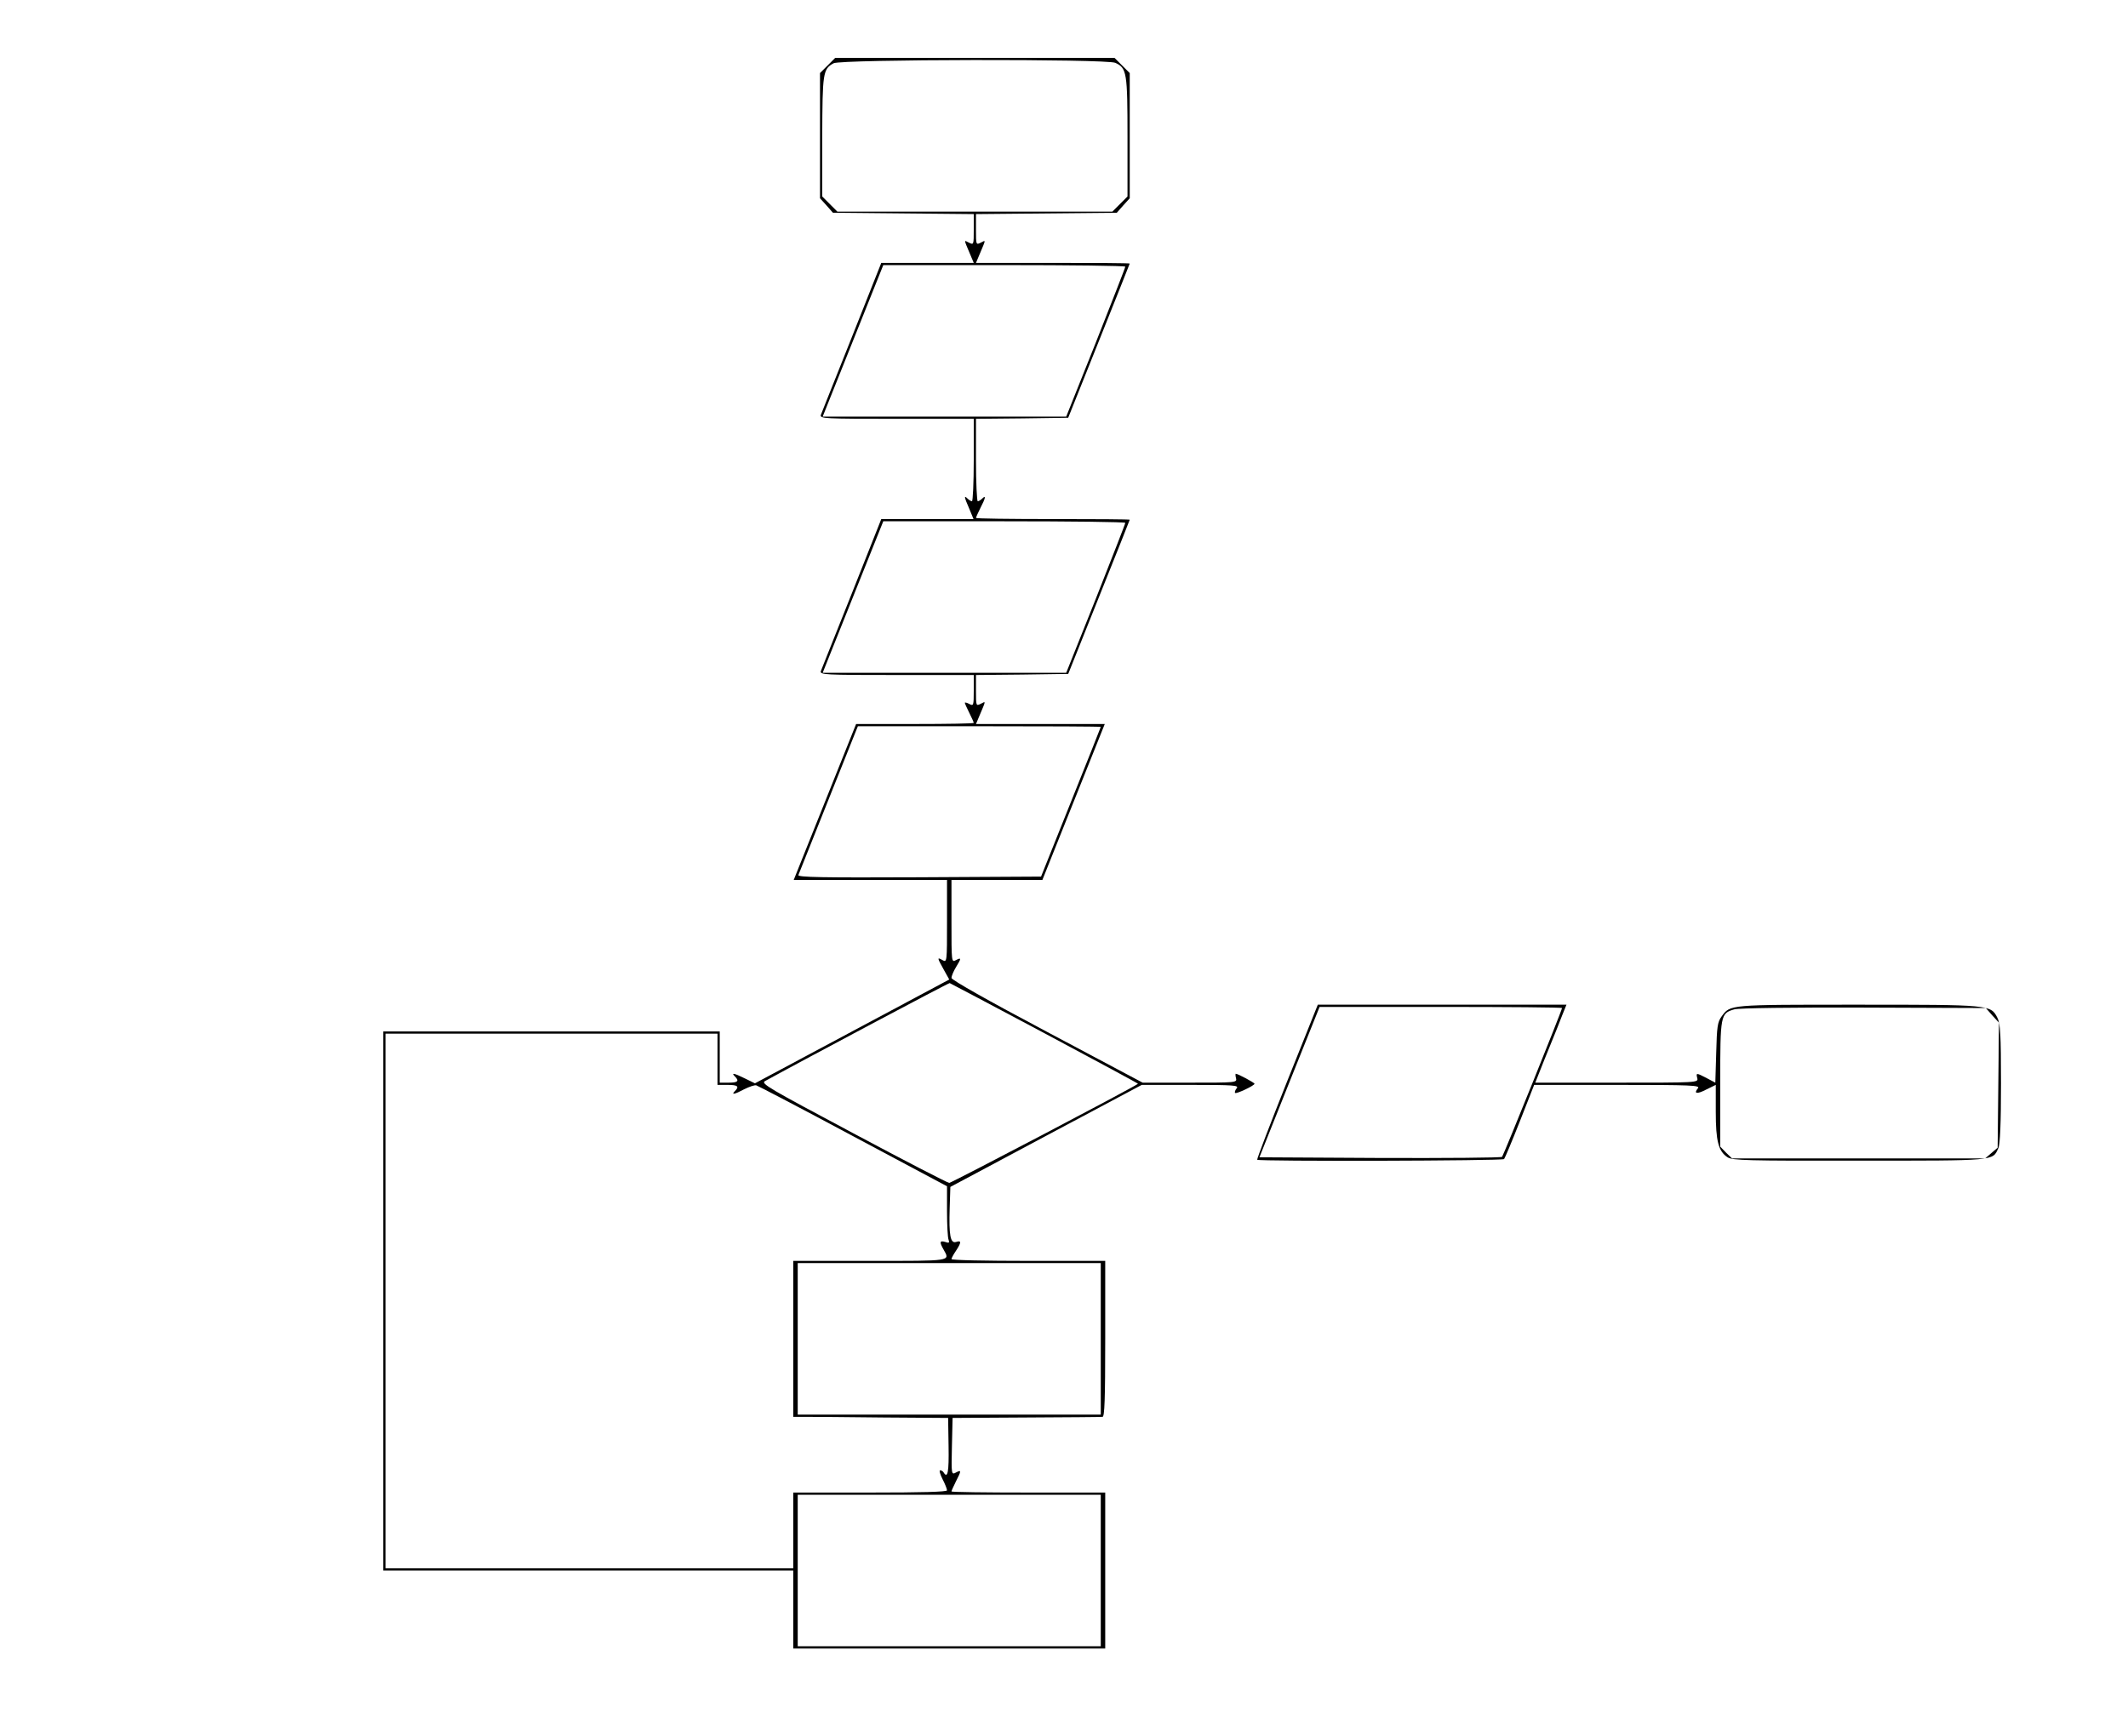
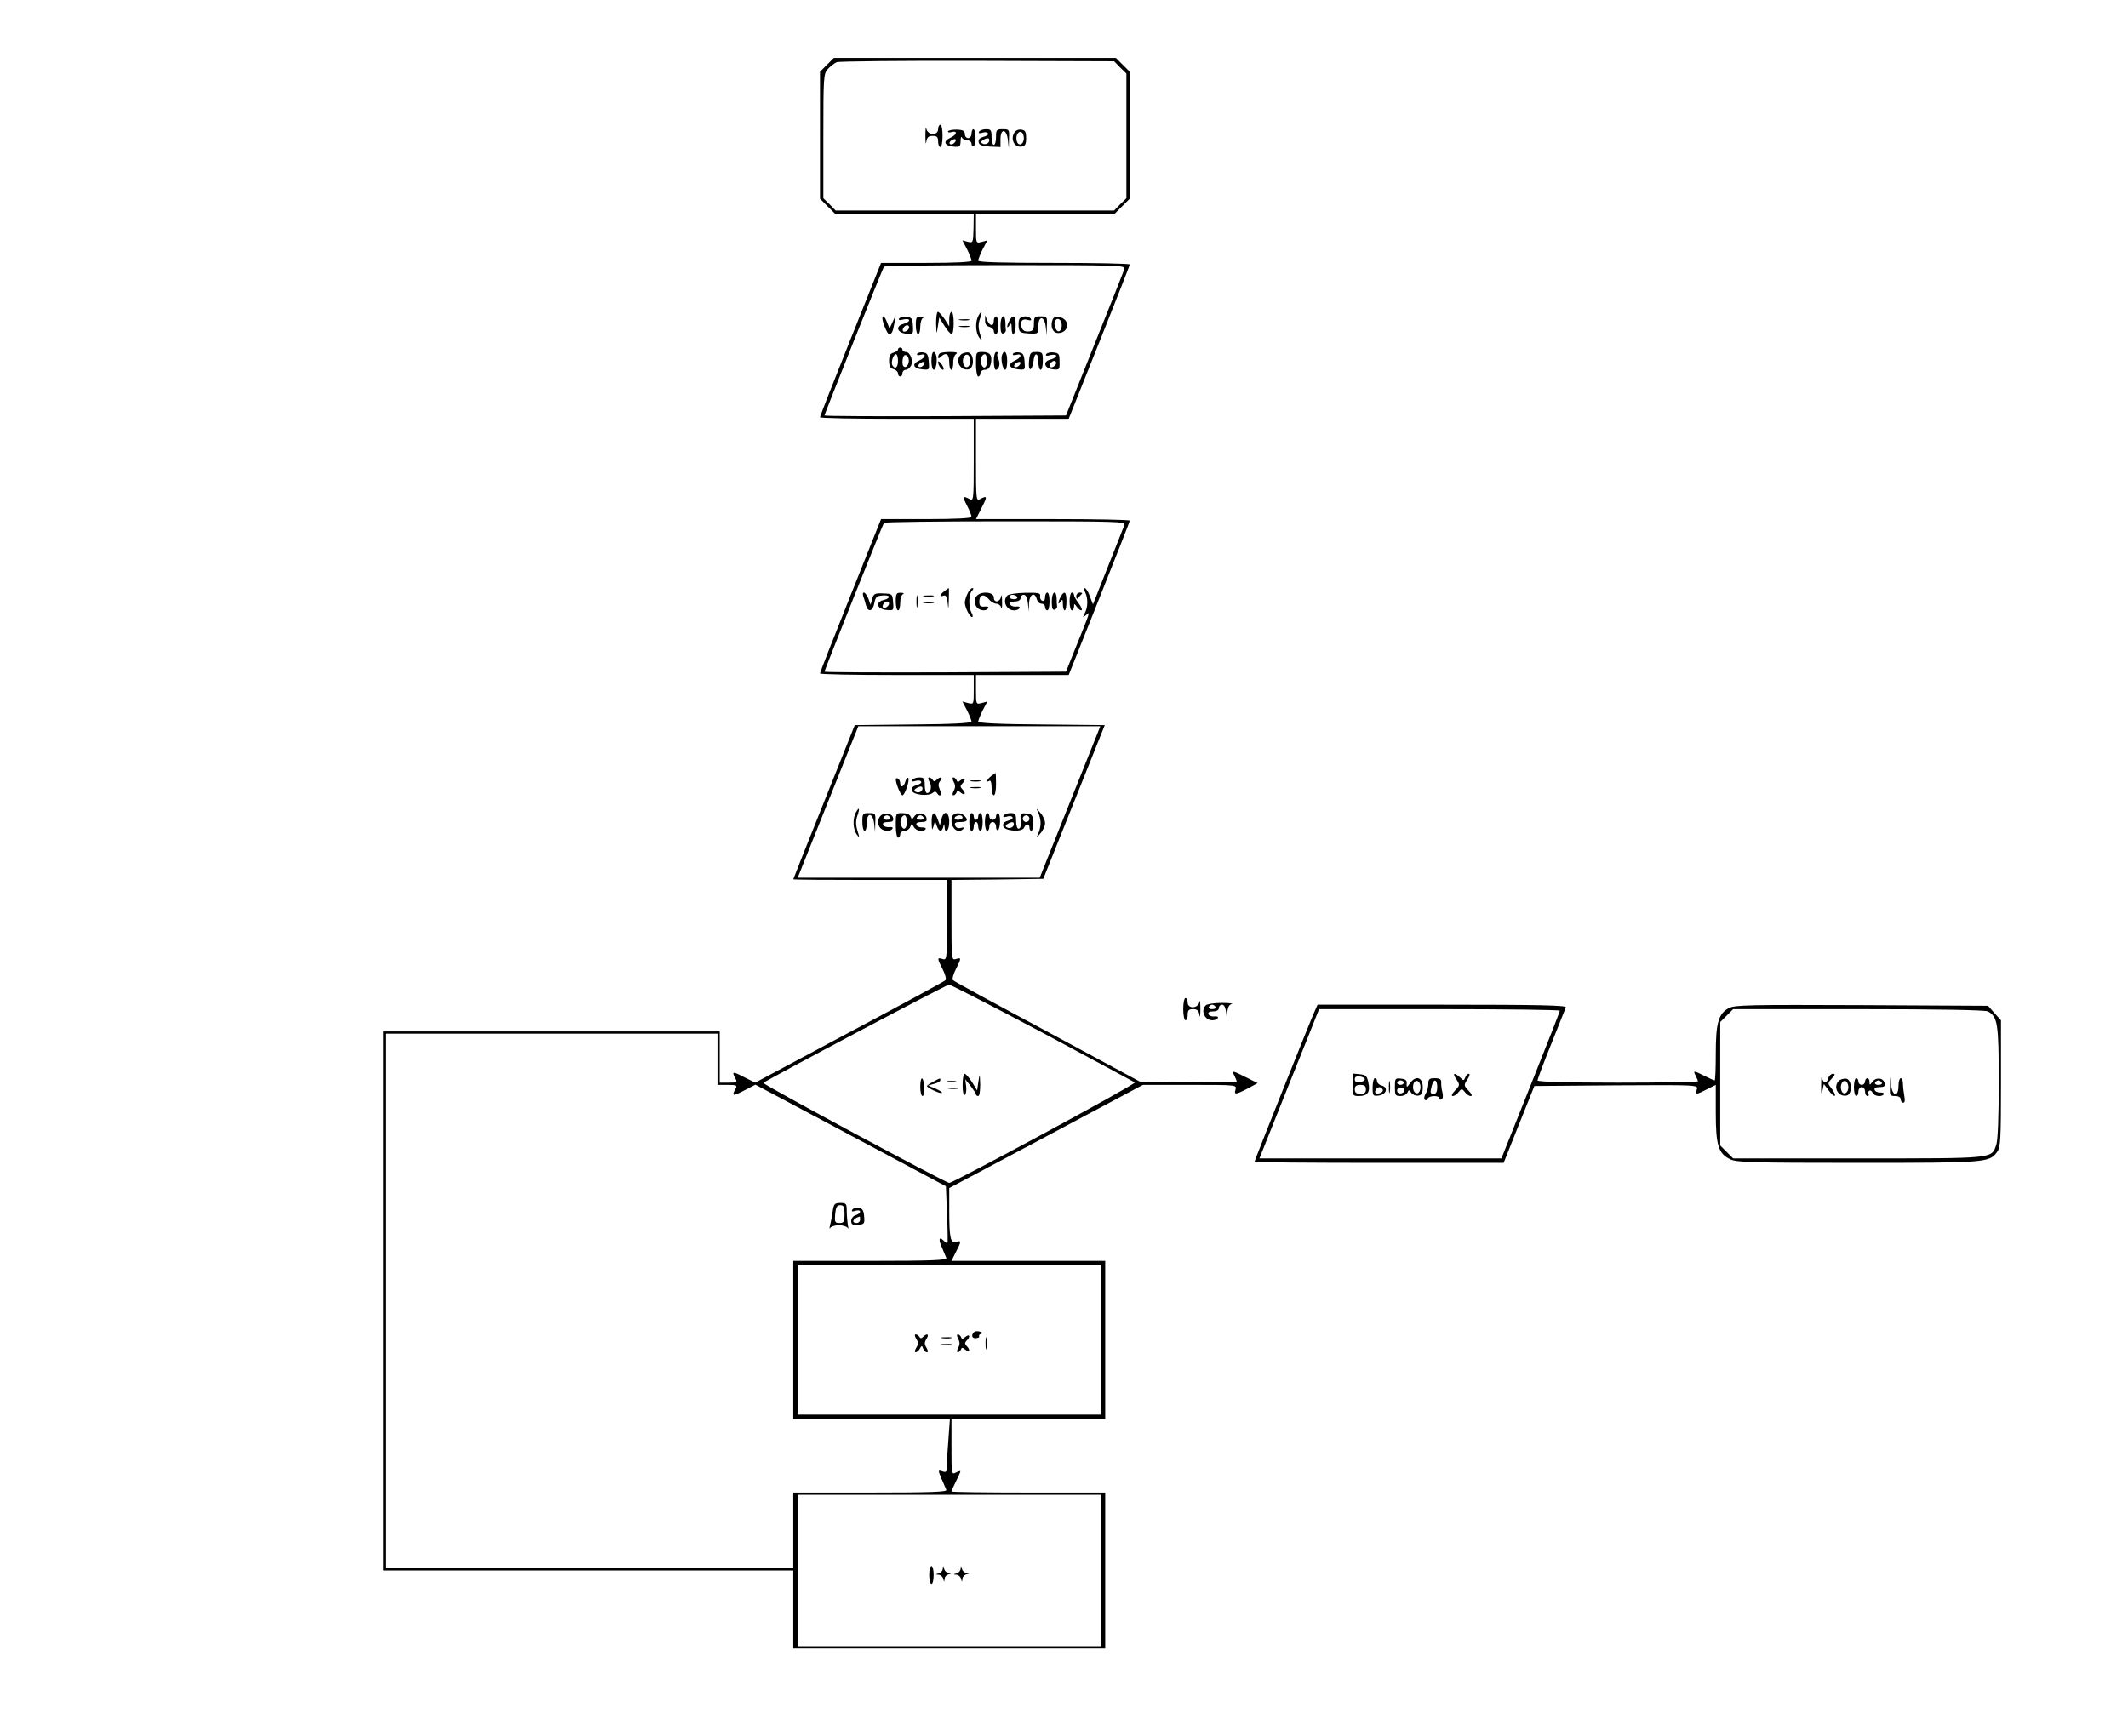
<svg xmlns="http://www.w3.org/2000/svg" version="1.0" width="955pt" height="779pt" viewBox="0 0 955 779" preserveAspectRatio="xMidYMid meet">
  <g transform="translate(0,779) scale(0.1,-0.1)" fill="#000000" stroke="none">
-     <path d="M3714 7496 l-34 -34 0 -281 0 -281 29 -32 29 -33 316 -3 316 -3 0 -70 c0 -68 0 -69 -22 -58 -23 12 -23 16 6 -53 l16 -38 -207 0 -208 0 -132 -333 c-73 -182 -135 -340 -139 -349 -6 -17 15 -18 340 -18 l346 0 0 -185 c0 -102 -4 -185 -8 -185 -4 0 -13 5 -20 12 -17 17 -15 7 8 -46 l19 -46 -207 0 -207 0 -132 -333 c-73 -182 -135 -340 -139 -349 -6 -17 15 -18 340 -18 l346 0 0 -70 c0 -68 -1 -70 -20 -60 -11 6 -20 8 -20 5 0 -3 9 -23 20 -45 11 -22 20 -42 20 -45 0 -3 -119 -5 -264 -5 l-264 0 -140 -350 -140 -350 344 0 344 0 0 -185 c0 -183 0 -186 -20 -175 -25 14 -25 12 5 -42 l25 -45 -436 -233 -436 -233 -45 22 c-49 24 -63 27 -45 9 21 -21 13 -28 -28 -28 l-40 0 0 115 0 115 -755 0 -755 0 0 -1210 0 -1210 920 0 920 0 0 -175 0 -175 700 0 700 0 0 350 0 350 -345 0 c-190 0 -345 2 -345 5 0 3 9 23 20 45 25 49 25 53 0 40 -20 -11 -21 -9 -18 117 l3 128 330 2 c182 1 336 2 343 3 9 0 12 77 12 350 l0 350 -345 0 c-190 0 -345 3 -345 8 0 4 9 21 20 37 25 38 25 48 1 40 -26 -8 -33 29 -29 154 l3 93 429 229 430 229 219 0 c195 0 218 -2 207 -15 -7 -9 -10 -18 -7 -21 5 -6 87 33 87 41 0 5 -75 45 -84 45 -2 0 -2 -9 1 -20 5 -20 0 -20 -207 -20 l-212 0 -429 228 c-270 143 -428 233 -429 242 0 8 9 30 20 48 25 41 25 45 0 32 -20 -11 -20 -8 -20 175 l0 185 204 0 204 0 140 350 140 350 -289 0 -289 0 16 38 c29 69 29 65 6 53 -22 -11 -22 -10 -22 58 l0 71 207 2 207 3 138 345 c76 189 138 346 138 347 0 2 -155 3 -345 3 -190 0 -345 2 -345 5 0 3 9 23 20 45 23 44 26 60 8 42 -7 -7 -16 -12 -20 -12 -4 0 -8 83 -8 185 l0 185 207 2 207 3 138 345 c76 190 138 346 138 347 0 2 -155 3 -345 3 l-345 0 16 38 c29 69 29 65 6 53 -22 -11 -22 -10 -22 58 l0 70 316 3 316 3 29 33 29 32 0 281 0 281 -34 34 -34 34 -627 0 -627 0 -34 -34z m1291 12 c52 -23 55 -44 55 -334 l0 -266 -34 -34 -34 -34 -617 0 -617 0 -34 34 -34 34 0 269 c1 286 3 303 51 329 33 18 1224 20 1264 2z m45 -915 c0 -5 -60 -157 -132 -340 l-133 -333 -547 0 -546 0 136 340 136 340 543 0 c299 0 543 -3 543 -7z m0 -1150 c0 -5 -60 -157 -132 -340 l-133 -333 -547 0 -546 0 136 340 136 340 543 0 c299 0 543 -3 543 -7z m-110 -916 c0 -1 -60 -153 -134 -337 l-134 -335 -547 -3 c-437 -2 -546 0 -542 10 3 7 60 150 127 318 67 168 126 315 131 328 l9 22 545 0 c300 0 545 -1 545 -3z m-251 -1376 c232 -124 420 -225 418 -226 -19 -16 -837 -445 -847 -445 -7 0 -201 100 -431 223 -379 202 -416 223 -396 234 180 99 824 441 829 440 3 -1 196 -103 427 -226z m-1469 -116 l0 -115 45 0 c46 0 54 -7 33 -28 -18 -18 -2 -15 43 9 22 11 46 19 53 17 7 -2 203 -104 434 -228 l422 -225 0 -112 c0 -61 3 -119 7 -128 5 -14 2 -16 -15 -10 -25 7 -27 0 -7 -35 29 -52 39 -50 -330 -50 l-345 0 0 -350 0 -350 58 0 c31 0 188 -1 347 -3 l290 -2 2 -127 c2 -116 -4 -147 -22 -118 -3 6 -11 10 -16 10 -5 0 0 -18 11 -40 11 -21 20 -44 20 -50 0 -7 -113 -10 -345 -10 l-345 0 0 -170 0 -170 -915 0 -915 0 0 1200 0 1200 745 0 745 0 0 -115z m1720 -1255 l0 -340 -680 0 -680 0 0 340 0 340 680 0 680 0 0 -340z m0 -1040 l0 -340 -680 0 -680 0 0 340 0 340 680 0 680 0 0 -340z" />
-     <path d="M5776 2935 c-76 -191 -136 -348 -134 -351 8 -8 1101 -5 1108 3 4 5 36 81 71 170 l64 163 374 0 c333 0 372 -2 361 -15 -21 -25 -4 -28 39 -5 l41 20 0 -120 c0 -133 12 -178 53 -205 22 -14 87 -16 591 -15 616 0 598 -2 624 56 8 17 12 111 12 290 0 221 -3 270 -16 295 -30 59 -31 59 -626 59 -584 0 -572 1 -612 -53 -18 -25 -21 -45 -24 -163 l-4 -134 -38 20 c-48 25 -49 25 -43 0 5 -20 0 -20 -361 -20 l-366 0 19 48 c10 26 33 83 51 127 18 44 41 101 51 128 l19 47 -558 0 -558 0 -138 -345z m1234 330 c0 -10 -262 -660 -269 -668 -4 -4 -251 -6 -548 -5 l-541 3 135 338 135 337 544 0 c299 0 544 -2 544 -5z m1931 -33 l30 -33 -3 -281 -3 -280 -28 -24 -28 -24 -568 0 -568 0 -27 26 -26 27 0 281 c0 311 1 317 63 335 19 6 260 9 580 8 l549 -2 29 -33z" />
+     <path d="M3711 7499 l-31 -31 0 -285 0 -285 34 -34 34 -34 311 0 311 0 -1 -66 c-2 -64 -2 -65 -26 -59 l-24 6 21 -40 c11 -22 20 -45 20 -51 0 -6 -69 -10 -203 -10 l-203 0 -137 -343 c-75 -188 -137 -345 -137 -350 0 -4 155 -7 345 -7 l345 0 0 -185 c0 -181 -1 -185 -19 -175 -31 16 -33 12 -11 -30 11 -21 20 -44 20 -50 0 -6 -69 -10 -203 -10 l-203 0 -137 -343 c-75 -188 -137 -345 -137 -350 0 -4 155 -7 345 -7 l345 0 0 -66 c0 -66 0 -66 -25 -60 l-26 7 21 -40 c11 -22 20 -45 20 -50 0 -7 -92 -12 -262 -13 l-262 -3 -138 -345 c-76 -189 -138 -346 -138 -347 0 -2 155 -3 345 -3 l345 0 0 -181 c0 -176 -1 -180 -20 -174 -25 8 -25 4 1 -47 11 -22 17 -44 12 -48 -4 -5 -198 -110 -431 -234 l-423 -226 -50 25 c-51 27 -56 26 -39 -6 10 -17 7 -19 -30 -19 l-40 0 0 115 0 115 -755 0 -755 0 0 -1210 0 -1210 920 0 920 0 0 -175 0 -175 700 0 700 0 0 350 0 350 -345 0 c-190 0 -345 2 -345 5 0 3 9 23 20 45 11 22 20 42 20 45 0 3 -9 1 -20 -5 -20 -10 -20 -8 -20 115 l0 125 345 0 345 0 0 355 0 355 -345 0 -345 0 20 40 c25 48 25 53 1 45 -25 -8 -31 17 -31 141 l0 101 434 231 435 232 211 0 c207 0 211 0 205 -20 -8 -25 -1 -25 55 4 l44 24 -52 26 c-61 31 -66 32 -52 7 5 -11 10 -22 10 -26 0 -3 -98 -5 -217 -3 l-218 3 -415 224 c-228 122 -419 226 -423 231 -5 4 1 26 12 48 26 51 26 55 1 47 -19 -6 -20 -2 -20 174 l0 181 206 2 206 3 138 345 138 345 -284 3 c-185 1 -284 6 -284 13 0 5 9 28 20 50 l21 40 -26 -7 c-25 -6 -25 -6 -25 60 l0 66 208 0 208 0 137 343 c75 188 137 345 137 350 0 4 -155 7 -345 7 l-345 0 25 50 c27 52 26 57 -6 40 -18 -10 -19 -6 -19 175 l0 185 208 0 208 0 137 343 c75 188 137 345 137 350 0 4 -153 7 -340 7 -229 0 -340 3 -340 10 0 6 9 29 20 51 l21 40 -26 -7 c-25 -6 -25 -6 -25 60 l0 66 311 0 311 0 34 34 34 34 0 285 0 285 -31 31 -31 31 -633 0 -633 0 -31 -31z m1316 -12 l28 -27 0 -280 0 -280 -28 -27 -27 -28 -625 0 -625 0 -27 28 -28 27 0 279 c0 265 1 280 20 301 11 12 29 26 40 31 11 4 296 7 632 6 l613 -2 27 -28z m19 -904 c-3 -10 -63 -162 -134 -338 l-128 -320 -542 -3 c-298 -1 -542 0 -542 3 0 6 260 657 267 668 2 4 247 7 544 7 510 0 540 -1 535 -17z m0 -1150 c-4 -10 -37 -94 -74 -187 l-67 -169 -14 36 c-7 21 -18 37 -23 37 -5 0 -4 -9 2 -19 13 -26 13 -67 -2 -94 -10 -20 -10 -21 6 -8 19 16 23 26 -54 -164 l-36 -90 -542 -3 c-298 -1 -542 0 -542 3 0 6 260 657 267 668 2 4 247 7 545 7 510 0 540 -1 534 -17z m-244 -1243 l-136 -340 -543 0 -543 0 19 48 c10 26 72 179 136 340 l117 292 543 0 543 0 -136 -340z m-123 -1036 c223 -119 409 -220 414 -223 7 -7 -814 -451 -833 -451 -16 0 -840 443 -834 449 13 13 820 440 833 441 7 0 196 -97 420 -216z m-1459 -119 l0 -115 45 0 c42 0 45 -2 35 -19 -17 -32 -12 -33 40 -6 l50 26 428 -228 427 -228 5 -125 c3 -69 4 -127 2 -129 -1 -3 -8 1 -14 7 -23 23 -28 12 -12 -25 9 -21 18 -44 21 -50 4 -10 -68 -13 -341 -13 l-346 0 0 -355 0 -355 351 0 352 0 -6 -82 c-4 -46 -7 -100 -7 -121 0 -34 -2 -38 -20 -32 -21 7 -21 6 -5 -32 9 -21 19 -44 22 -51 4 -9 -68 -12 -341 -12 l-346 0 0 -170 0 -170 -915 0 -915 0 0 1200 0 1200 745 0 745 0 0 -115z m1720 -1260 l0 -335 -680 0 -680 0 0 335 0 335 680 0 680 0 0 -335z m0 -1035 l0 -340 -680 0 -680 0 0 340 0 340 680 0 680 0 0 -340z" />
+     <path d="M4153 7180 c0 -30 2 -43 4 -27 3 21 10 27 29 27 19 0 24 -5 24 -25 0 -14 5 -25 10 -25 6 0 10 23 10 50 0 28 -4 50 -10 50 -5 0 -10 -9 -10 -20 0 -30 -47 -28 -53 3 -2 12 -4 -3 -4 -33z" />
+     <path d="M4255 7201 c-3 -5 4 -7 15 -4 29 8 25 -12 -6 -26 -33 -15 -26 -35 14 -39 29 -3 32 -1 33 25 0 15 3 22 6 16 2 -7 13 -13 24 -13 11 0 19 -7 19 -16 0 -8 5 -12 10 -9 12 7 10 75 -2 75 -4 0 -8 -9 -8 -20 0 -11 -7 -20 -15 -20 -8 0 -15 8 -15 18 0 14 -8 19 -35 20 -19 1 -37 -3 -40 -7z m27 -53 c-6 -6 -15 -8 -19 -4 -4 4 -1 11 7 16 19 12 27 3 12 -12z" />
+     <path d="M4394 7199 c-4 -7 0 -9 14 -5 11 4 23 3 26 -3 3 -5 -6 -12 -20 -15 -17 -5 -24 -12 -22 -24 2 -13 15 -18 51 -20 l47 -2 0 35 c0 50 27 48 33 -2 l4 -38 1 43 c2 40 1 42 -28 42 -28 0 -30 -3 -30 -35 0 -19 -4 -35 -10 -35 -5 0 -10 16 -10 35 0 30 -3 35 -24 35 -14 0 -28 -5 -32 -11z m46 -38 c0 -14 -18 -23 -31 -15 -8 4 -7 9 2 15 18 11 29 11 29 0z" />
+     <path d="M4550 7191 c-15 -29 4 -63 33 -59 18 2 22 10 22 38 0 28 -4 36 -22 38 -14 2 -26 -4 -33 -17z m45 -21 c0 -27 -22 -39 -31 -16 -8 22 3 49 19 43 6 -2 12 -14 12 -27z" />
+     <path d="M4201 6338 c2 -52 2 -52 8 -13 l6 40 23 -37 c13 -21 28 -38 33 -38 5 0 9 23 9 50 0 28 -4 50 -10 50 -5 0 -10 -15 -10 -32 l0 -33 -21 33 c-12 17 -25 32 -30 32 -5 0 -8 -24 -8 -52z" />
+     <path d="M4390 6371 c-14 -28 -12 -74 5 -97 13 -17 13 -15 3 17 -8 27 -8 46 0 68 12 35 8 41 -8 12z" />
+     <path d="M3960 6361 c0 -18 22 -71 30 -71 12 0 17 10 24 50 l6 35 -14 -30 -14 -30 -11 28 c-10 26 -21 36 -21 18z" />
+     <path d="M4035 6360 c-4 -7 2 -9 19 -4 15 3 26 2 26 -4 0 -5 -12 -13 -26 -16 -37 -10 -28 -40 13 -44 31 -3 32 -2 30 35 -2 33 -5 38 -29 41 -14 2 -29 -2 -33 -8z m45 -39 c0 -12 -20 -25 -27 -18 -7 7 6 27 18 27 5 0 9 -4 9 -9z" />
+     <path d="M4110 6330 c0 -22 5 -40 10 -40 6 0 10 15 10 34 0 19 6 37 13 39 6 3 2 6 -10 6 -20 1 -23 -4 -23 -39z" />
+     <path d="M4421 6352 c-1 -16 6 -26 19 -29 11 -3 20 -12 20 -19 0 -8 5 -14 10 -14 6 0 10 18 10 40 0 22 -4 40 -10 40 -5 0 -10 -9 -10 -20 0 -27 -18 -25 -30 3 l-9 22 0 -23z" />
+     <path d="M4490 6329 c0 -28 4 -39 13 -36 6 2 12 9 11 15 -1 7 -2 23 -2 37 -3 42 -22 28 -22 -16z" />
+     <path d="M4530 6351 c-13 -25 -13 -41 0 -21 8 12 10 9 10 -12 0 -44 18 -32 18 12 1 43 -11 52 -28 21z" />
+     <path d="M4574 6356 c-3 -8 -4 -25 -2 -38 3 -20 9 -23 46 -25 42 -2 42 -1 42 33 0 49 28 46 33 -3 l4 -38 1 43 c2 40 1 42 -28 42 -27 0 -30 -3 -30 -33 0 -27 -4 -33 -24 -35 -17 -1 -27 5 -31 18 -9 27 3 42 27 34 14 -4 18 -2 14 5 -10 16 -46 14 -52 -3z" />
+     <path d="M4724 6356 c-12 -31 0 -61 25 -61 31 0 50 28 35 53 -14 22 -52 28 -60 8z m41 -26 c0 -13 -5 -25 -12 -27 -13 -5 -27 32 -18 47 11 18 30 5 30 -20z" />
+     <path d="M4308 6353 c12 -2 30 -2 40 0 9 3 -1 5 -23 4 -22 0 -30 -2 -17 -4z" />
+     <path d="M4308 6323 c12 -2 30 -2 40 0 9 3 -1 5 -23 4 -22 0 -30 -2 -17 -4z" />
+     <path d="M4030 6221 c0 -5 -9 -11 -20 -14 -15 -4 -20 -14 -20 -37 0 -23 5 -33 20 -37 11 -3 20 -12 20 -19 0 -8 5 -14 10 -14 6 0 10 7 10 15 0 8 7 15 15 15 8 0 18 8 23 18 12 22 -3 62 -23 62 -8 0 -15 5 -15 10 0 6 -4 10 -10 10 -5 0 -10 -4 -10 -9z m0 -51 c0 -30 -13 -40 -25 -20 -8 13 4 50 16 50 5 0 9 -13 9 -30z m48 -6 c-5 -28 -28 -29 -28 -1 0 13 3 27 7 30 10 11 25 -9 21 -29z" />
+     <path d="M4116 6202 c-3 -6 3 -8 14 -5 29 8 25 -12 -6 -26 -33 -15 -26 -35 15 -39 32 -3 32 -3 29 35 -2 30 -7 39 -25 41 -11 2 -24 -1 -27 -6z m26 -54 c-6 -6 -15 -8 -19 -4 -4 4 -1 11 7 16 19 12 27 3 12 -12z" />
+     <path d="M4180 6170 c0 -43 15 -55 22 -17 5 29 -1 57 -13 57 -5 0 -9 -18 -9 -40z" />
+     <path d="M4217 6203 c-4 -3 -7 -11 -7 -17 0 -6 5 -5 12 2 23 23 38 13 38 -23 0 -19 4 -35 9 -35 5 0 9 14 9 31 -1 17 5 35 13 40 9 6 1 9 -27 9 -22 0 -44 -3 -47 -7z" />
+     <path d="M4312 6198 c-27 -27 -3 -73 35 -66 27 5 25 72 -2 76 -11 1 -26 -3 -33 -10z m43 -28 c0 -27 -22 -39 -31 -16 -8 22 3 49 19 43 6 -2 12 -14 12 -27z" />
+     <path d="M4380 6155 c0 -30 5 -55 10 -55 6 0 10 7 10 15 0 8 9 15 20 15 13 0 22 9 26 25 9 38 -2 55 -36 55 -30 0 -30 0 -30 -55z m50 15 c0 -31 -16 -41 -26 -15 -8 19 2 45 16 45 5 0 10 -13 10 -30z" />
+     <path d="M4460 6170 c0 -22 4 -40 9 -40 15 0 22 30 11 49 -5 10 -6 21 -3 25 3 3 1 6 -5 6 -7 0 -12 -16 -12 -40z" />
+     <path d="M4497 6197 c-7 -18 3 -67 14 -67 5 0 9 18 9 40 0 39 -13 54 -23 27z" />
+     <path d="M4546 6202 c-3 -6 3 -8 14 -5 29 8 25 -12 -6 -26 -33 -15 -26 -35 15 -39 32 -3 32 -3 29 35 -2 30 -7 39 -25 41 -11 2 -24 -1 -27 -6z m26 -54 c-6 -6 -15 -8 -19 -4 -4 4 -1 11 7 16 19 12 27 3 12 -12z" />
+     <path d="M4618 6170 c-2 -25 0 -39 7 -37 5 2 11 18 13 35 4 43 22 41 22 -3 0 -19 5 -35 10 -35 6 0 10 18 10 40 0 37 -2 40 -29 40 -26 0 -29 -3 -33 -40z" />
+     <path d="M4695 6200 c-4 -7 2 -9 19 -4 15 3 26 2 26 -4 0 -5 -12 -13 -26 -16 -36 -9 -28 -40 12 -44 29 -3 30 -1 29 35 0 34 -3 38 -27 41 -14 2 -29 -2 -33 -8z m45 -39 c0 -12 -20 -25 -27 -18 -7 7 6 27 18 27 5 0 9 -4 9 -9z" />
+     <path d="M4210 6165 c0 -15 18 -40 24 -34 3 3 -1 14 -9 25 -8 10 -14 15 -15 9z" />
+     <path d="M4238 5136 c-22 -16 -23 -27 -4 -20 11 4 16 -4 19 -33 3 -32 4 -30 5 15 1 28 1 52 0 52 -2 0 -11 -7 -20 -14z" />
+     <path d="M4342 5125 c-7 -14 -12 -32 -12 -40 0 -21 22 -65 32 -65 5 0 4 9 -2 19 -14 27 -13 84 2 99 7 7 8 12 2 12 -6 0 -16 -11 -22 -25z" />
+     <path d="M3874 5114 c3 -9 9 -27 12 -40 9 -34 31 -30 38 9 5 27 11 32 36 34 37 3 40 -12 4 -21 -37 -10 -28 -40 14 -44 33 -3 33 -3 30 35 -3 37 -4 38 -45 39 -37 2 -42 -1 -49 -25 l-7 -26 -10 28 c-6 15 -15 27 -20 27 -5 0 -6 -7 -3 -16z m116 -33 c0 -12 -20 -25 -27 -18 -7 7 6 27 18 27 5 0 9 -4 9 -9z" />
+     <path d="M4020 5090 c0 -22 5 -40 10 -40 6 0 10 15 10 34 0 19 6 37 13 39 6 3 2 6 -10 6 -20 1 -23 -4 -23 -39z" />
+     <path d="M4113 5090 c0 -25 2 -35 4 -22 2 12 2 32 0 45 -2 12 -4 2 -4 -23z" />
+     <path d="M4380 5110 c-8 -14 -8 -26 0 -40 11 -21 44 -27 55 -10 4 6 -4 9 -17 7 -18 -1 -23 3 -23 22 0 32 20 37 42 12 9 -12 25 -21 34 -21 10 0 20 -8 22 -17 3 -10 5 2 4 27 0 25 -2 35 -4 23 -5 -27 -33 -31 -33 -5 0 28 -66 29 -80 2z" />
+     <path d="M4521 5117 c-24 -24 -5 -67 30 -67 10 0 21 4 24 10 4 6 -3 9 -16 7 -12 -1 -24 4 -26 11 -3 7 5 12 21 12 16 0 26 6 26 15 0 8 6 15 14 15 10 0 16 -13 19 -37 l4 -38 1 38 c2 40 26 52 35 17 3 -11 12 -20 21 -20 9 0 16 -7 16 -15 0 -8 5 -15 10 -15 6 0 10 18 10 40 0 22 -4 40 -10 40 -5 0 -10 -9 -10 -21 0 -12 -5 -19 -12 -16 -7 2 -12 11 -10 21 2 14 -7 16 -67 15 -38 -1 -74 -6 -80 -12z m44 -7 c3 -5 -3 -10 -14 -10 -12 0 -21 5 -21 10 0 6 6 10 14 10 8 0 18 -4 21 -10z" />
+     <path d="M4720 5089 c0 -28 4 -39 13 -36 6 2 12 9 11 15 -1 7 -2 23 -2 37 -3 42 -22 28 -22 -16z" />
+     <path d="M4760 5111 c-13 -25 -13 -41 0 -21 8 12 10 9 10 -12 0 -16 4 -28 8 -28 5 0 8 18 8 40 0 44 -9 51 -26 21z" />
+     <path d="M4800 5090 c0 -22 5 -40 10 -40 6 0 10 8 10 17 0 15 2 14 14 -3 8 -10 17 -16 20 -13 4 3 -3 17 -14 32 -11 14 -20 30 -20 36 0 6 -4 11 -10 11 -5 0 -10 -18 -10 -40z" />
+     <path d="M4830 5113 c0 -10 4 -14 8 -8 4 6 11 13 16 18 5 4 2 7 -7 7 -10 0 -17 -8 -17 -17z" />
+     <path d="M4148 5113 c12 -2 30 -2 40 0 9 3 -1 5 -23 4 -22 0 -30 -2 -17 -4z" />
+     <path d="M4148 5083 c12 -2 30 -2 40 0 9 3 -1 5 -23 4 -22 0 -30 -2 -17 -4z" />
+     <path d="M4448 4306 c-19 -14 -25 -32 -8 -21 6 4 10 -8 10 -29 0 -20 5 -36 10 -36 6 0 10 23 10 50 0 28 -1 50 -2 50 -2 0 -11 -7 -20 -14z" />
+     <path d="M4020 4292 c0 -19 22 -72 30 -72 11 0 34 70 26 78 -4 3 -9 -4 -13 -16 -6 -25 -23 -30 -23 -8 0 8 -4 18 -10 21 -5 3 -10 2 -10 -3z" />
+     <path d="M4094 4289 c-4 -7 0 -9 14 -5 11 4 23 3 26 -3 3 -5 -6 -12 -20 -15 -17 -5 -24 -12 -22 -24 4 -20 74 -28 94 -11 8 7 14 7 19 -1 13 -21 24 -9 13 15 -8 19 -8 28 2 40 14 17 0 21 -17 4 -8 -8 -13 -8 -17 0 -4 6 -11 11 -17 11 -5 0 -4 -8 2 -19 13 -20 6 -51 -11 -51 -5 0 -10 16 -10 35 0 30 -3 35 -24 35 -14 0 -28 -5 -32 -11z m46 -38 c0 -14 -18 -23 -31 -15 -8 4 -7 9 2 15 18 11 29 11 29 0z" />
+     <path d="M4280 4280 c8 -14 8 -26 0 -40 -6 -12 -7 -20 -1 -20 5 0 11 6 14 13 3 9 7 9 20 -2 19 -15 23 -1 5 17 -9 9 -9 15 0 24 18 18 14 32 -5 17 -13 -11 -17 -11 -20 -1 -3 6 -9 12 -14 12 -6 0 -5 -8 1 -20z" />
+     <path d="M4358 4283 c12 -2 30 -2 40 0 9 3 -1 5 -23 4 -22 0 -30 -2 -17 -4z" />
+     <path d="M4358 4253 c12 -2 30 -2 40 0 9 3 -1 5 -23 4 -22 0 -30 -2 -17 -4z" />
+     <path d="M3840 4141 c-14 -28 -12 -74 5 -97 13 -17 13 -15 3 17 -8 27 -8 46 0 68 12 35 8 41 -8 12z" />
+     <path d="M4659 4143 c6 -12 11 -34 11 -48 0 -14 -5 -36 -11 -48 -10 -21 -9 -21 10 2 12 13 21 33 21 46 0 13 -9 33 -21 46 -19 23 -20 23 -10 2z" />
+     <path d="M3870 4100 c0 -22 5 -40 10 -40 6 0 10 16 10 35 0 50 27 48 33 -2 l4 -38 1 43 c2 40 1 42 -28 42 -28 0 -30 -2 -30 -40z" />
+     <path d="M3952 4128 c-15 -15 -15 -41 0 -56 15 -15 45 -16 53 -2 4 6 -3 9 -16 7 -12 -1 -24 4 -26 11 -3 7 5 12 22 12 20 0 26 4 23 18 -4 21 -39 27 -56 10z m43 -8 c3 -5 -3 -10 -15 -10 -12 0 -18 5 -15 10 3 6 10 10 15 10 5 0 12 -4 15 -10z" />
+     <path d="M4020 4085 c0 -30 5 -55 10 -55 6 0 10 7 10 15 0 8 9 15 19 15 10 0 22 8 26 18 6 16 7 16 16 0 10 -19 44 -24 53 -10 3 5 -4 8 -16 8 -12 -1 -23 5 -25 12 -3 7 5 12 22 12 20 0 26 4 23 17 -4 24 -39 29 -54 9 -10 -15 -12 -15 -18 -1 -3 9 -18 15 -36 15 -30 0 -30 0 -30 -55z m50 15 c0 -31 -16 -41 -26 -15 -8 19 2 45 16 45 5 0 10 -13 10 -30z m75 20 c3 -5 -3 -10 -15 -10 -12 0 -18 5 -15 10 3 6 10 10 15 10 5 0 12 -4 15 -10z" />
+     <path d="M4181 4098 c1 -35 2 -38 8 -18 l7 25 8 -22 c9 -27 23 -30 29 -5 4 16 5 16 6 0 2 -36 21 -16 21 22 0 47 -24 56 -35 13 l-7 -28 -10 28 c-14 40 -28 33 -27 -15z" />
+     <path d="M4274 4126 c-16 -42 21 -85 49 -57 7 7 4 8 -10 5 -13 -4 -22 0 -26 10 -5 12 0 16 23 16 32 0 37 9 18 28 -16 16 -47 15 -54 -2z m46 -6 c0 -5 -9 -10 -21 -10 -11 0 -17 5 -14 10 3 6 13 10 21 10 8 0 14 -4 14 -10z" />
+     <path d="M4350 4100 c0 -22 5 -40 10 -40 6 0 10 9 10 20 0 11 5 20 10 20 6 0 10 -9 10 -20 0 -11 5 -20 10 -20 6 0 10 18 10 40 0 22 -4 40 -10 40 -5 0 -10 -7 -10 -15 0 -8 -4 -15 -10 -15 -5 0 -10 7 -10 15 0 8 -4 15 -10 15 -5 0 -10 -18 -10 -40z" />
+     <path d="M4420 4100 c0 -22 5 -40 10 -40 6 0 10 9 10 20 0 11 7 20 15 20 8 0 15 -9 15 -21 0 -11 4 -18 9 -15 5 3 9 22 9 41 0 19 -4 35 -9 35 -5 0 -9 -7 -9 -15 0 -8 -7 -15 -15 -15 -8 0 -15 7 -15 15 0 8 -4 15 -10 15 -5 0 -10 -18 -10 -40z" />
+     <path d="M4504 4129 c-4 -7 0 -9 14 -5 11 4 23 3 26 -3 3 -5 -6 -12 -20 -15 -17 -5 -24 -12 -22 -24 4 -23 86 -29 94 -7 8 19 24 19 24 0 0 -8 4 -15 9 -15 4 0 8 17 7 38 -1 33 -4 37 -29 40 -25 3 -28 0 -27 -20 3 -36 1 -48 -10 -48 -5 0 -10 16 -10 35 0 30 -3 35 -24 35 -14 0 -28 -5 -32 -11z m116 -14 c0 -8 -7 -15 -15 -15 -8 0 -15 7 -15 15 0 8 7 15 15 15 8 0 15 -7 15 -15z m-70 -24 c0 -14 -18 -23 -31 -15 -8 4 -7 9 2 15 18 11 29 11 29 0z" />
+     <path d="M4320 2919 c0 -30 4 -48 10 -44 5 3 8 20 6 38 l-4 32 24 -30 c13 -17 24 -33 24 -37 0 -5 5 -8 10 -8 6 0 9 23 9 53 -2 51 -2 51 -8 12 l-6 -40 -23 38 c-13 20 -28 37 -33 37 -5 0 -9 -23 -9 -51z" />
+     <path d="M4130 2910 c0 -22 5 -40 10 -40 6 0 9 18 8 40 -4 52 -18 52 -18 0z" />
+     <path d="M4188 2934 c-16 -8 -28 -17 -28 -19 0 -8 62 -37 67 -31 3 3 -10 11 -28 19 l-34 14 28 8 c15 4 27 11 27 16 0 11 1 11 -32 -7z" />
+     <path d="M4253 2933 c9 -2 25 -2 35 0 9 3 1 5 -18 5 -19 0 -27 -2 -17 -5z" />
+     <path d="M4258 2903 c12 -2 30 -2 40 0 9 3 -1 5 -23 4 -22 0 -30 -2 -17 -4z" />
+     <path d="M3737 2353 c-3 -21 -8 -49 -12 -63 -3 -14 -3 -19 1 -12 3 6 21 12 39 12 18 0 36 -6 39 -12 4 -7 4 -2 1 12 -2 14 -5 42 -5 63 0 34 -2 37 -29 37 -25 0 -29 -4 -34 -37z m53 -13 c0 -35 -3 -40 -23 -40 -20 0 -22 4 -19 40 3 31 8 40 23 40 15 0 19 -7 19 -40z" />
+     <path d="M3825 2360 c-5 -9 -1 -10 14 -5 12 3 21 2 21 -4 0 -5 -9 -13 -20 -16 -11 -3 -20 -15 -20 -26 0 -15 6 -19 30 -17 29 2 31 5 28 38 -2 27 -8 36 -25 38 -11 2 -24 -2 -28 -8z m35 -45 c0 -8 -7 -15 -15 -15 -26 0 -18 20 13 29 1 1 2 -6 2 -14z" />
+     <path d="M4374 1812 c-17 -13 -14 -31 6 -29 10 1 17 4 14 8 -2 4 1 9 8 11 8 3 7 6 -3 10 -9 3 -20 3 -25 0z" />
+     <path d="M4112 1780 c10 -16 10 -24 0 -40 -7 -11 -8 -20 -3 -20 6 0 14 7 19 16 8 15 10 15 15 0 4 -9 11 -16 17 -16 6 0 5 7 -2 20 -10 16 -10 24 0 40 13 21 3 27 -15 9 -8 -8 -13 -8 -17 0 -4 6 -11 11 -17 11 -5 0 -4 -9 3 -20z" />
+     <path d="M4300 1780 c8 -14 8 -26 0 -40 -6 -12 -7 -20 -1 -20 5 0 11 6 14 13 3 9 7 9 20 -2 19 -15 23 -1 5 17 -9 9 -9 15 0 24 18 18 14 32 -5 17 -13 -11 -17 -11 -20 -1 -3 6 -9 12 -14 12 -6 0 -5 -8 1 -20z" />
+     <path d="M4423 1760 c0 -25 2 -35 4 -22 2 12 2 32 0 45 -2 12 -4 2 -4 -23z" />
+     <path d="M4228 1783 c12 -2 30 -2 40 0 9 3 -1 5 -23 4 -22 0 -30 -2 -17 -4z" />
+     <path d="M4228 1753 c12 -2 30 -2 40 0 9 3 -1 5 -23 4 -22 0 -30 -2 -17 -4z" />
+     <path d="M4170 720 c0 -22 5 -40 10 -40 6 0 10 18 10 40 0 22 -4 40 -10 40 -5 0 -10 -18 -10 -40z" />
+     <path d="M4231 748 c0 -9 -9 -19 -18 -21 -16 -4 -16 -5 -1 -6 9 0 19 -9 21 -18 4 -16 5 -16 6 -1 0 9 9 19 19 21 15 4 15 5 0 6 -9 0 -19 9 -21 19 -4 15 -5 15 -6 0z" />
+     <path d="M4311 748 c0 -9 -9 -19 -18 -21 -16 -4 -16 -5 -1 -6 9 0 19 -9 21 -18 4 -16 5 -16 6 -1 0 9 9 19 19 21 15 4 15 5 0 6 -9 0 -19 9 -21 19 -4 15 -5 15 -6 0z" />
+     <path d="M5310 3260 c0 -27 5 -50 10 -50 6 0 10 11 10 25 0 20 5 25 24 25 19 0 26 -6 29 -27 2 -16 4 -3 4 27 0 30 -2 45 -4 33 -6 -31 -53 -33 -53 -3 0 11 -4 20 -10 20 -5 0 -10 -22 -10 -50z" />
+     <path d="M5411 3277 c-24 -24 -5 -67 30 -67 10 0 21 4 24 10 4 6 -3 9 -16 7 -12 -1 -24 4 -26 11 -3 7 5 12 21 12 16 0 26 6 26 15 0 8 6 15 14 15 10 0 16 -13 19 -37 l4 -38 1 37 c1 25 7 38 20 41 9 2 -11 5 -45 5 -33 0 -66 -5 -72 -11z m44 -7 c3 -5 -3 -10 -15 -10 -12 0 -18 5 -15 10 3 6 10 10 15 10 5 0 12 -4 15 -10z" />
+     <path d="M5901 3253 c-19 -41 -271 -672 -271 -678 0 -3 252 -5 559 -5 l559 0 69 173 69 172 368 3 c364 2 367 2 361 -18 -8 -25 -4 -25 45 0 l40 20 0 -126 c0 -145 12 -183 65 -208 29 -14 102 -16 574 -16 582 0 589 1 625 51 14 20 16 61 16 306 l0 283 -29 32 -29 33 -566 3 c-501 2 -570 1 -597 -13 -47 -25 -59 -67 -59 -205 0 -66 -2 -120 -5 -120 -3 0 -23 9 -45 20 -49 25 -53 25 -40 1 5 -11 10 -22 10 -25 0 -3 -162 -6 -360 -6 -230 0 -360 4 -360 10 0 5 27 78 61 162 34 84 63 159 66 166 4 9 -111 12 -554 12 l-560 0 -12 -27z m1099 0 c0 -5 -59 -155 -131 -335 l-131 -328 -543 0 -543 0 125 313 c69 171 129 322 134 335 l9 22 540 0 c297 0 540 -3 540 -7z m1921 -3 c44 -24 49 -54 49 -318 0 -152 -4 -261 -11 -280 -22 -64 -1 -62 -619 -62 l-562 0 -29 29 -29 29 0 277 0 277 29 29 29 29 562 0 c366 0 568 -4 581 -10z" />
+     <path d="M6070 2921 c0 -49 1 -51 29 -51 39 0 51 18 42 60 -6 30 -11 35 -39 38 l-32 3 0 -50z m55 24 c0 -5 -10 -11 -22 -13 -16 -2 -23 2 -23 13 0 11 7 15 23 13 12 -2 22 -7 22 -13z m5 -45 c0 -15 -7 -20 -25 -20 -18 0 -25 5 -25 20 0 15 7 20 25 20 18 0 25 -5 25 -20z" />
+     <path d="M6536 2945 c16 -25 16 -27 -6 -50 -15 -16 -18 -25 -10 -25 7 0 19 8 26 18 13 16 15 16 28 0 7 -10 19 -18 26 -18 9 0 5 9 -9 24 -22 23 -22 25 -6 50 10 14 13 26 7 26 -5 0 -13 -7 -16 -16 -6 -16 -8 -16 -24 0 -27 24 -35 19 -16 -9z" />
+     <path d="M6160 2909 c0 -38 2 -40 27 -37 35 4 45 37 14 45 -12 3 -21 12 -21 19 0 8 -4 14 -10 14 -5 0 -10 -18 -10 -41z m45 -9 c3 -6 -1 -13 -10 -16 -19 -8 -30 0 -20 15 8 14 22 14 30 1z" />
+     <path d="M6233 2910 c0 -25 2 -35 4 -22 2 12 2 32 0 45 -2 12 -4 2 -4 -23z" />
+     <path d="M6260 2911 c0 -37 2 -41 25 -41 14 0 28 7 31 15 6 14 8 14 18 -1 7 -9 21 -14 32 -12 14 2 19 12 19 38 0 44 -30 54 -56 19 -16 -22 -17 -22 -16 -4 2 15 -5 21 -25 23 -27 3 -28 1 -28 -37z m40 19 c0 -5 -7 -10 -15 -10 -8 0 -15 5 -15 10 0 6 7 10 15 10 8 0 15 -4 15 -10z m75 -20 c0 -13 -6 -25 -12 -27 -16 -6 -27 21 -19 43 9 23 31 11 31 -16z m-72 -15 c1 -5 -6 -11 -15 -13 -11 -2 -18 3 -18 13 0 17 30 18 33 0z" />
+     <path d="M6410 2925 c0 -14 -5 -34 -12 -45 -7 -10 -8 -23 -4 -27 5 -4 11 -2 13 5 6 15 53 16 53 1 0 -5 5 -7 10 -4 6 3 7 18 3 33 -4 15 -6 35 -5 45 0 12 -7 17 -29 17 -24 0 -29 -4 -29 -25z m40 -15 c0 -20 -5 -30 -15 -30 -17 0 -18 4 -9 38 9 32 24 27 24 -8z" />
+     <path d="M8173 2920 c-1 -40 1 -47 6 -25 l6 29 22 -29 c12 -17 24 -27 27 -24 4 3 -3 17 -13 31 -20 25 -20 25 0 47 15 16 16 21 5 21 -8 0 -18 -9 -21 -20 -8 -27 -23 -25 -28 3 -2 12 -4 -3 -4 -33z" />
+     <path d="M8252 2938 c-27 -27 -3 -73 35 -66 27 5 25 72 -2 76 -11 1 -26 -3 -33 -10z m43 -28 c0 -27 -22 -39 -31 -16 -8 22 3 49 19 43 6 -2 12 -14 12 -27z" />
+     <path d="M8320 2910 c0 -22 5 -40 10 -40 6 0 10 9 10 20 0 11 7 20 15 20 8 0 15 -9 15 -20 0 -11 5 -20 11 -20 5 0 8 4 4 9 -3 5 -1 12 4 15 5 3 11 -1 15 -9 6 -16 41 -21 50 -7 3 5 -4 8 -16 8 -12 -1 -23 5 -25 12 -3 7 5 12 22 12 20 0 26 4 23 17 -5 25 -39 29 -55 7 -12 -16 -13 -16 -13 -1 0 9 -4 17 -10 17 -5 0 -10 -7 -10 -15 0 -8 -7 -15 -15 -15 -8 0 -15 7 -15 15 0 8 -4 15 -10 15 -5 0 -10 -18 -10 -40z m125 20 c3 -5 -3 -10 -15 -10 -12 0 -18 5 -15 10 3 6 10 10 15 10 5 0 12 -4 15 -10z" />
+     <path d="M8482 2913 c-2 -40 0 -43 23 -43 16 0 25 -6 25 -15 0 -8 5 -15 11 -15 8 0 9 11 5 31 -3 17 -6 42 -6 55 0 13 -4 24 -10 24 -5 0 -10 -16 -10 -35 0 -50 -27 -48 -33 3 l-4 37 -1 -42z" />
  </g>
</svg>
